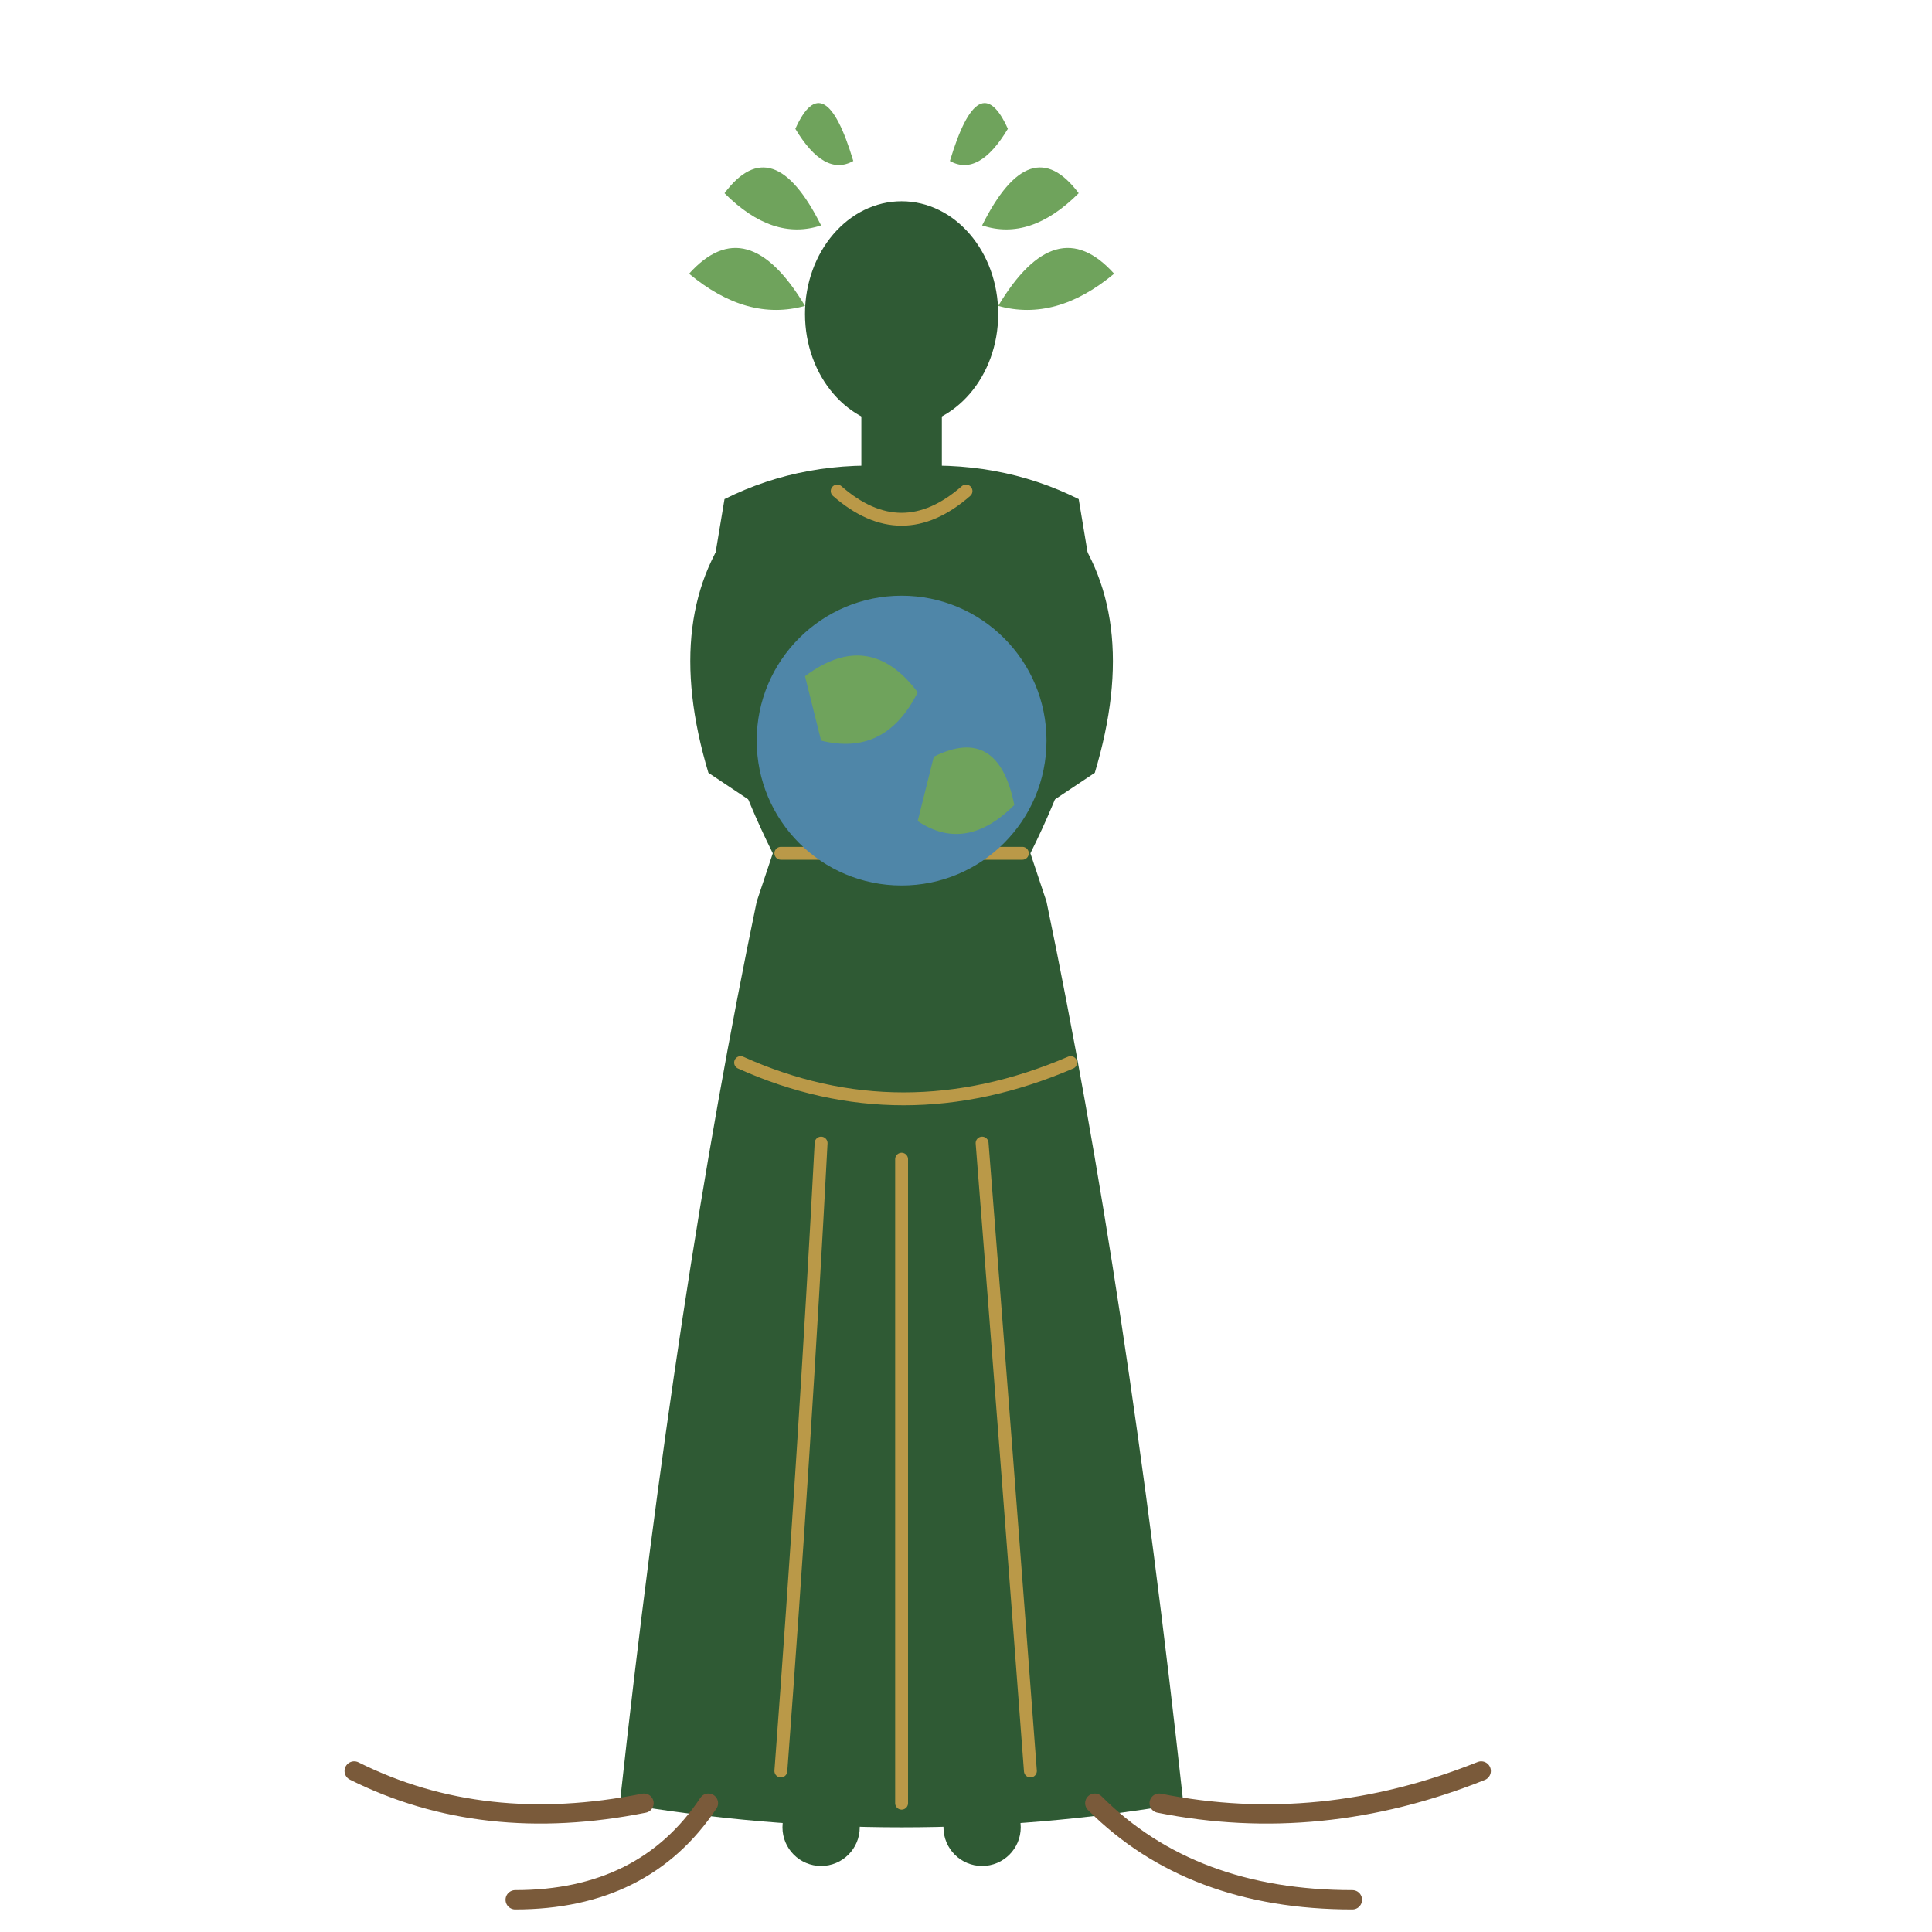
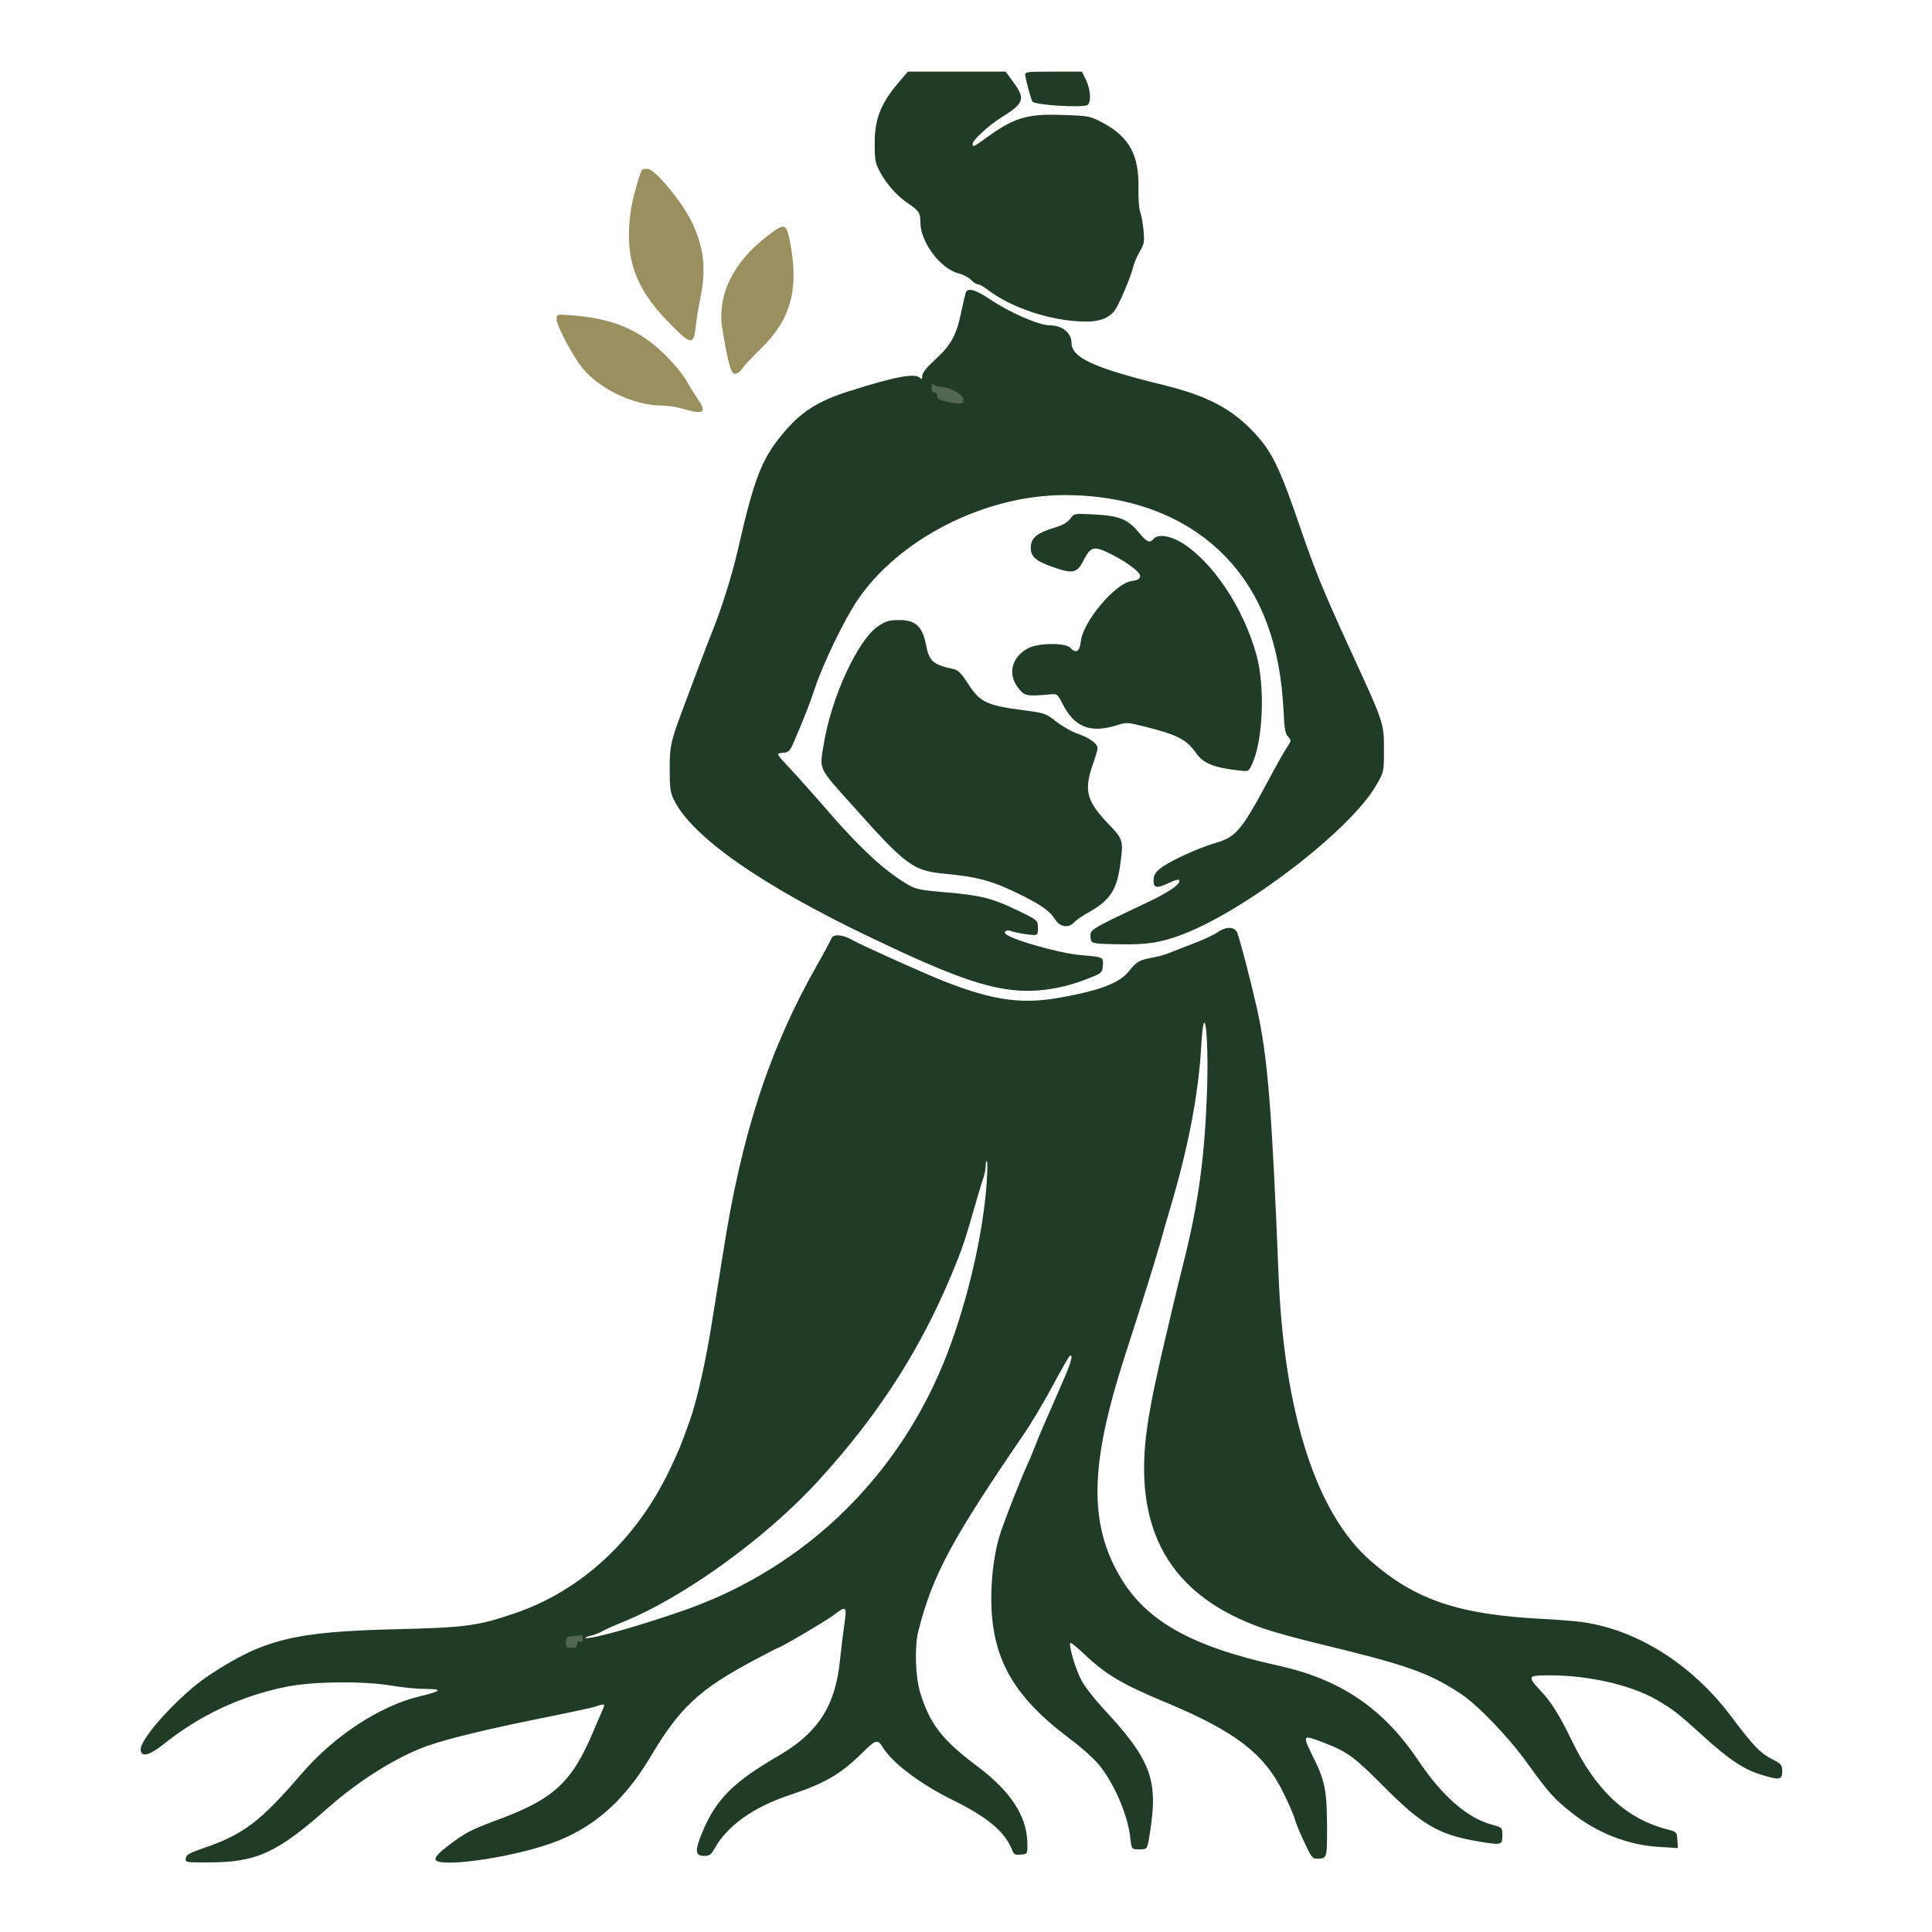
- <svg xmlns="http://www.w3.org/2000/svg" viewBox="0 0 120 120">
-   <path d="M45 31 Q50 28.5 56 29 Q62 28.5 67 31 L68.5 40 Q67 47 64 53 L65 56 Q70 80 73.5 112 Q56 115 38.5 112 Q42 80 47 56 L48 53 Q45 47 43.5 40 Z" fill="#2F5A34" />
-   <ellipse cx="56" cy="19.5" rx="6" ry="7" fill="#2F5A34" />
-   <rect x="53.5" y="25" width="5" height="5" fill="#2F5A34" />
-   <path d="M46 32 Q41 38 44 48 L50 52 L52 49 L48 45 Q46 40 48 36 Z" fill="#2F5A34" />
-   <path d="M66 32 Q71 38 68 48 L62 52 L60 49 L64 45 Q66 40 64 36 Z" fill="#2F5A34" />
-   <circle cx="51" cy="113.5" r="2.4" fill="#2F5A34" />
-   <circle cx="61" cy="113.5" r="2.4" fill="#2F5A34" />
-   <path d="M46 66 Q56 70.5 66.5 66 M51 71 Q50 90 48.5 110 M56 72 V112 M61 71 Q62.5 90 64 110 M48.5 53 H63.5 M52 30.5 Q56 34 60 30.5" stroke="#C9A04A" stroke-width="0.8" fill="none" stroke-linecap="round" opacity="0.9" />
-   <circle cx="56" cy="46" r="9" fill="#4F86A8" />
-   <path d="M50 42 Q54 39 57 43 Q55 47 51 46 Z M58 47 Q62 45 63 50 Q60 53 57 51 Z" fill="#6FA35C" />
-   <path d="M51 14 Q48.0 8 45.0 12 Q48.0 15 51 14 Z" fill="#6FA35C" />
-   <path d="M61 14 Q64.0 8 67.0 12 Q64.0 15 61 14 Z" fill="#6FA35C" />
-   <path d="M53 10 Q51.2 4 49.4 8 Q51.2 11 53 10 Z" fill="#6FA35C" />
-   <path d="M59 10 Q60.8 4 62.6 8 Q60.8 11 59 10 Z" fill="#6FA35C" />
-   <path d="M50 19 Q46.4 13 42.8 17 Q46.4 20 50 19 Z" fill="#6FA35C" />
-   <path d="M62 19 Q65.6 13 69.2 17 Q65.6 20 62 19 Z" fill="#6FA35C" />
-   <path d="M40 112 Q30 114 22 110 M44 112 Q40 118 32 118 M72 112 Q82 114 92 110 M68 112 Q74 118 84 118" stroke="#7A5A3A" stroke-width="1.2" fill="none" stroke-linecap="round" opacity="1" />
+ <svg xmlns="http://www.w3.org/2000/svg" viewBox="245.6 -38.4 1035.7 1035.7">
+   <g transform="translate(0,960) scale(0.1,-0.1)" fill="#213C26">
+     <path d="M7270 9538 c-92 -109 -125 -193 -125 -318 0 -94 3 -110 27 -155 33 -64 94 -133 150 -170 60 -40 68 -52 68 -104 0 -104 108 -248 203 -272 25 -6 56 -22 68 -35 12 -13 29 -24 37 -24 8 0 31 -13 51 -28 129 -100 350 -172 531 -172 73 0 122 20 152 60 23 31 87 182 99 234 5 21 21 58 36 83 23 40 25 50 19 115 -4 39 -12 82 -18 97 -6 14 -10 70 -9 124 4 179 -48 275 -188 351 -74 39 -74 39 -225 44 -189 6 -256 -15 -413 -130 -57 -42 -63 -44 -63 -25 0 20 88 100 155 142 121 75 130 99 63 189 l-41 56 -262 0 -262 0 -53 -62z" />
+     <path d="M7953 9573 c9 -45 29 -117 37 -133 9 -19 276 -36 297 -18 20 16 15 83 -9 133 l-22 45 -154 0 c-154 0 -154 0 -149 -27z" />
+     <path d="M7636 8421 c-4 -5 -15 -52 -26 -105 -26 -127 -54 -180 -139 -258 -49 -45 -71 -73 -71 -89 0 -18 -3 -20 -12 -11 -27 27 -131 8 -377 -70 -170 -53 -265 -114 -362 -233 -112 -135 -152 -242 -239 -625 -30 -130 -84 -302 -135 -430 -15 -36 -41 -105 -60 -155 -19 -49 -56 -149 -83 -221 -81 -214 -86 -236 -86 -364 0 -96 3 -123 21 -160 93 -198 466 -460 1063 -745 421 -201 608 -268 785 -281 114 -8 243 13 363 60 87 34 87 34 90 75 3 45 4 44 -118 55 -115 9 -387 87 -405 116 -9 14 12 21 37 11 14 -5 50 -12 81 -16 57 -7 57 -7 57 34 0 42 0 42 -112 96 -135 65 -197 80 -388 96 -123 10 -152 16 -190 37 -128 72 -269 203 -465 432 -50 57 -126 143 -170 190 -80 85 -80 85 -44 88 32 3 38 8 57 50 61 142 84 200 117 298 43 129 153 358 224 465 221 332 685 569 1114 569 527 0 927 -255 1086 -691 52 -143 78 -284 88 -469 4 -92 9 -119 24 -135 18 -20 18 -22 -5 -56 -13 -19 -59 -100 -101 -179 -143 -267 -173 -303 -283 -335 -99 -29 -254 -101 -299 -139 -25 -21 -33 -36 -33 -62 0 -42 18 -44 85 -12 24 12 48 19 51 15 17 -17 -50 -64 -166 -119 -313 -148 -311 -147 -308 -187 3 -36 3 -36 148 -39 155 -3 226 8 343 52 337 127 896 555 1038 796 44 75 44 75 44 195 0 143 1 141 -178 530 -146 318 -192 431 -267 650 -112 328 -153 414 -247 516 -123 132 -253 201 -494 260 -371 91 -489 146 -489 226 0 52 -51 93 -115 93 -61 0 -214 67 -329 144 -65 44 -108 57 -120 37z" />
+     <path d="M8194 7204 c-15 -20 -40 -35 -83 -48 -93 -28 -125 -53 -129 -100 -4 -52 22 -78 113 -110 113 -40 135 -36 170 35 36 69 53 76 121 45 96 -44 185 -108 182 -131 -2 -15 -13 -21 -46 -26 -87 -11 -261 -218 -272 -323 -6 -55 -26 -68 -56 -35 -25 28 -169 27 -224 -1 -90 -46 -114 -137 -57 -212 36 -46 43 -48 177 -36 33 3 36 0 62 -51 64 -126 150 -160 294 -114 51 16 54 15 158 -11 167 -43 213 -67 263 -138 39 -57 98 -80 236 -95 47 -5 47 -5 67 39 58 131 68 414 21 583 -70 252 -235 499 -402 601 -62 37 -127 46 -149 19 -20 -25 -36 -18 -81 37 -59 69 -102 87 -236 94 -108 6 -108 6 -129 -22z" />
+     <path d="M7169 6631 c-112 -70 -257 -384 -298 -641 -22 -134 -30 -118 153 -322 290 -325 326 -352 497 -368 182 -17 261 -40 413 -116 109 -55 150 -84 179 -130 27 -41 72 -47 103 -13 10 11 46 36 81 55 106 60 144 116 162 237 21 147 21 148 -63 236 -116 122 -130 178 -81 319 14 39 25 78 25 85 0 24 -44 56 -105 77 -33 11 -85 41 -117 66 -56 44 -61 45 -170 60 -203 26 -239 43 -304 145 -32 50 -51 70 -71 75 -119 26 -136 42 -154 137 -19 93 -56 127 -141 127 -53 0 -72 -5 -109 -29z" />
+     <path d="M8981 4985 c-18 -13 -77 -40 -130 -60 -53 -21 -112 -43 -131 -51 -19 -8 -59 -19 -88 -24 -68 -12 -83 -21 -122 -70 -50 -63 -144 -101 -344 -139 -225 -44 -378 -24 -655 85 -110 44 -444 194 -488 220 -50 29 -101 32 -110 7 -4 -10 -37 -73 -75 -139 -260 -458 -407 -910 -507 -1554 -12 -74 -28 -175 -36 -225 -8 -49 -17 -108 -21 -130 -31 -203 -81 -426 -119 -533 -48 -136 -58 -159 -109 -267 -178 -374 -474 -648 -829 -769 -199 -68 -263 -77 -642 -86 -542 -13 -707 -54 -1000 -248 -150 -99 -365 -333 -365 -396 0 -44 46 -34 121 26 195 157 417 261 662 310 142 29 418 31 567 5 52 -9 131 -17 174 -17 99 0 91 -11 -29 -40 -211 -50 -458 -212 -630 -412 -224 -260 -313 -328 -530 -402 -74 -26 -91 -35 -93 -54 -3 -22 -2 -22 120 -22 259 0 369 50 644 294 164 145 369 273 529 330 120 42 335 94 668 160 126 26 233 49 238 52 5 3 18 7 29 9 19 4 19 3 4 -33 -9 -20 -29 -66 -44 -102 -118 -282 -214 -371 -525 -485 -134 -50 -167 -67 -252 -132 -47 -35 -73 -62 -73 -75 0 -49 386 2 617 83 223 78 391 223 533 460 159 268 262 364 549 518 73 39 135 71 137 71 12 0 259 145 299 176 70 53 72 49 56 -60 -5 -34 -15 -115 -22 -181 -24 -244 -117 -389 -324 -510 -250 -145 -341 -236 -416 -418 -39 -94 -36 -122 11 -122 30 0 37 5 57 40 67 121 210 223 402 286 189 63 271 110 388 225 75 74 84 76 112 30 52 -84 201 -196 373 -281 187 -92 278 -168 318 -264 11 -29 17 -32 49 -29 36 3 36 3 34 71 -5 139 -92 270 -266 401 -190 142 -256 227 -308 396 -26 85 -31 249 -10 330 76 300 178 489 565 1055 38 55 107 171 154 258 46 86 88 160 93 163 20 12 7 -38 -35 -132 -110 -251 -137 -314 -150 -350 -8 -21 -28 -70 -45 -107 -35 -77 -108 -263 -139 -352 -32 -93 -52 -229 -52 -357 0 -320 114 -525 421 -755 53 -39 119 -97 147 -129 83 -93 164 -276 177 -401 7 -63 7 -63 49 -63 42 0 42 0 54 73 50 301 12 403 -254 689 -44 48 -95 113 -111 145 -31 58 -70 189 -59 200 3 3 36 -24 73 -59 114 -109 203 -162 433 -258 376 -156 534 -277 635 -485 30 -60 57 -123 61 -140 4 -16 26 -72 50 -122 37 -81 46 -93 67 -93 57 0 57 0 57 159 0 199 -11 256 -67 371 -69 139 -69 137 52 91 125 -48 163 -77 320 -235 198 -200 292 -256 492 -291 138 -24 143 -23 143 28 0 44 0 44 -58 60 -131 36 -265 153 -392 342 -188 281 -418 437 -752 510 -470 104 -712 241 -852 484 -163 285 -156 597 27 1166 112 348 159 498 191 610 18 66 45 158 59 205 94 318 149 604 163 863 15 255 40 63 31 -233 -12 -367 -46 -618 -129 -945 -29 -117 -35 -141 -76 -315 -64 -269 -94 -411 -113 -535 -88 -569 116 -928 626 -1103 50 -17 176 -52 280 -77 488 -118 596 -156 772 -271 91 -60 259 -235 358 -374 111 -154 141 -188 234 -262 138 -110 306 -176 474 -185 l98 -6 -3 44 c-3 42 -4 43 -50 55 -223 56 -388 210 -518 481 -61 127 -109 205 -165 263 -65 69 -65 80 -2 82 225 9 477 -45 627 -132 88 -52 111 -70 250 -196 135 -123 215 -176 308 -204 97 -30 112 -28 112 18 0 35 -3 39 -55 66 -63 32 -100 71 -222 233 -209 277 -504 462 -799 502 -38 5 -127 12 -199 16 -456 22 -691 101 -932 312 -291 254 -464 793 -493 1533 -36 892 -58 1168 -116 1429 -32 141 -90 366 -105 404 -15 35 -60 36 -108 2z m-1235 -1332 c-18 -276 -100 -634 -213 -928 -248 -643 -745 -1132 -1383 -1364 -240 -86 -542 -172 -557 -157 -2 2 11 7 29 11 18 4 48 15 66 26 18 10 63 30 100 45 324 128 773 451 1054 759 339 371 570 737 747 1185 29 72 50 137 86 265 19 66 41 140 49 164 9 24 16 56 16 72 0 16 3 29 6 29 4 0 4 -48 0 -107z" />
+   </g>
+   <g transform="translate(0,960) scale(0.1,-0.1)" fill="#ADB6A4" />
+   <g transform="translate(0,960) scale(0.1,-0.1)" fill="#526654">
+     <path d="M7450 7907 c0 -17 5 -27 15 -27 8 0 15 -9 15 -19 0 -15 11 -22 50 -30 77 -17 90 -15 90 13 0 26 -75 66 -122 66 -13 0 -29 5 -36 12 -9 9 -12 6 -12 -15z" />
+     <path d="M5528 1213 c-34 -4 -38 -7 -38 -34 0 -26 3 -29 30 -29 23 0 30 4 30 20 0 13 5 18 15 14 10 -4 15 0 15 15 0 12 -3 20 -7 19 -5 -1 -25 -3 -45 -5z" />
+   </g>
+   <g transform="translate(0,960) scale(0.1,-0.1)" fill="#9A905F">
+     <path d="M5897 9073 c-13 -24 -48 -147 -57 -203 -40 -254 13 -420 192 -605 126 -131 142 -135 153 -37 4 37 15 109 26 161 31 151 19 262 -41 394 -49 109 -202 295 -242 296 -15 1 -29 -2 -31 -6z" />
+     <path d="M6570 8719 c-186 -141 -273 -323 -241 -504 32 -188 46 -235 67 -235 13 0 29 12 39 28 10 15 55 63 100 107 159 155 204 315 158 562 -21 113 -28 115 -123 42z" />
+     <path d="M5440 8271 c0 -28 65 -156 121 -237 85 -124 283 -224 443 -224 29 0 76 -7 106 -16 124 -35 139 -24 81 59 -15 23 -43 68 -62 101 -19 32 -71 93 -116 136 -136 130 -275 187 -495 204 -78 6 -78 6 -78 -23z" />
+   </g>
</svg>
